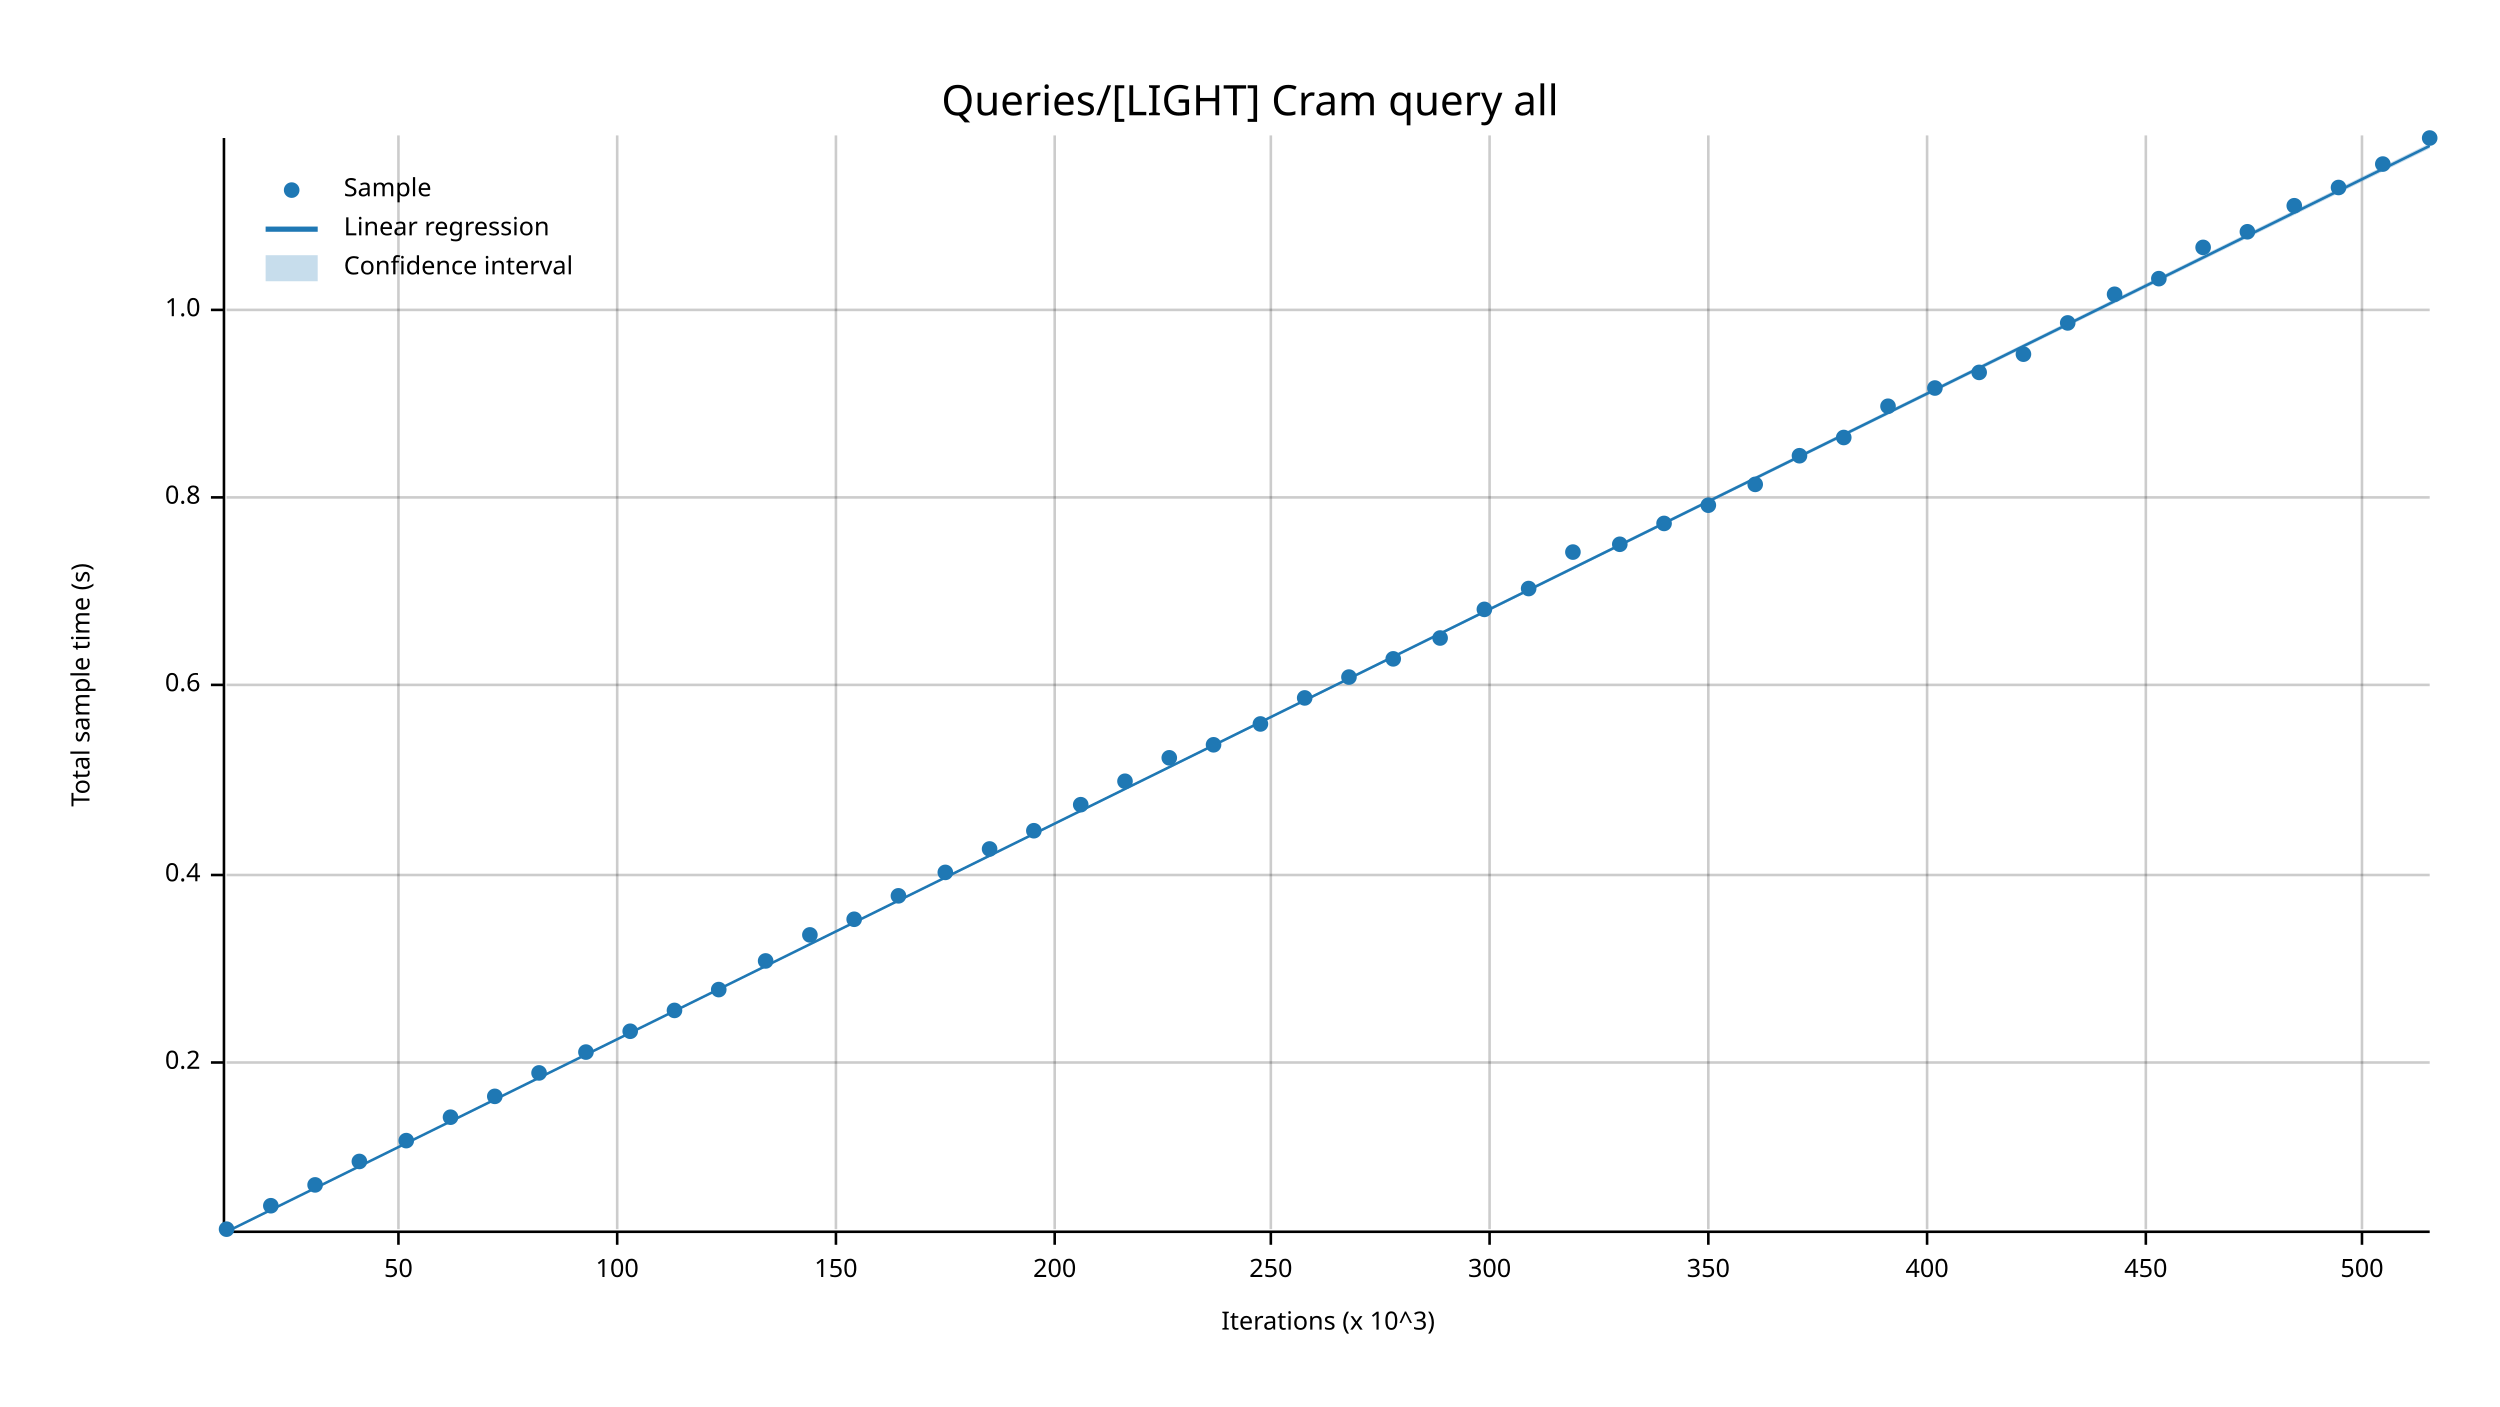
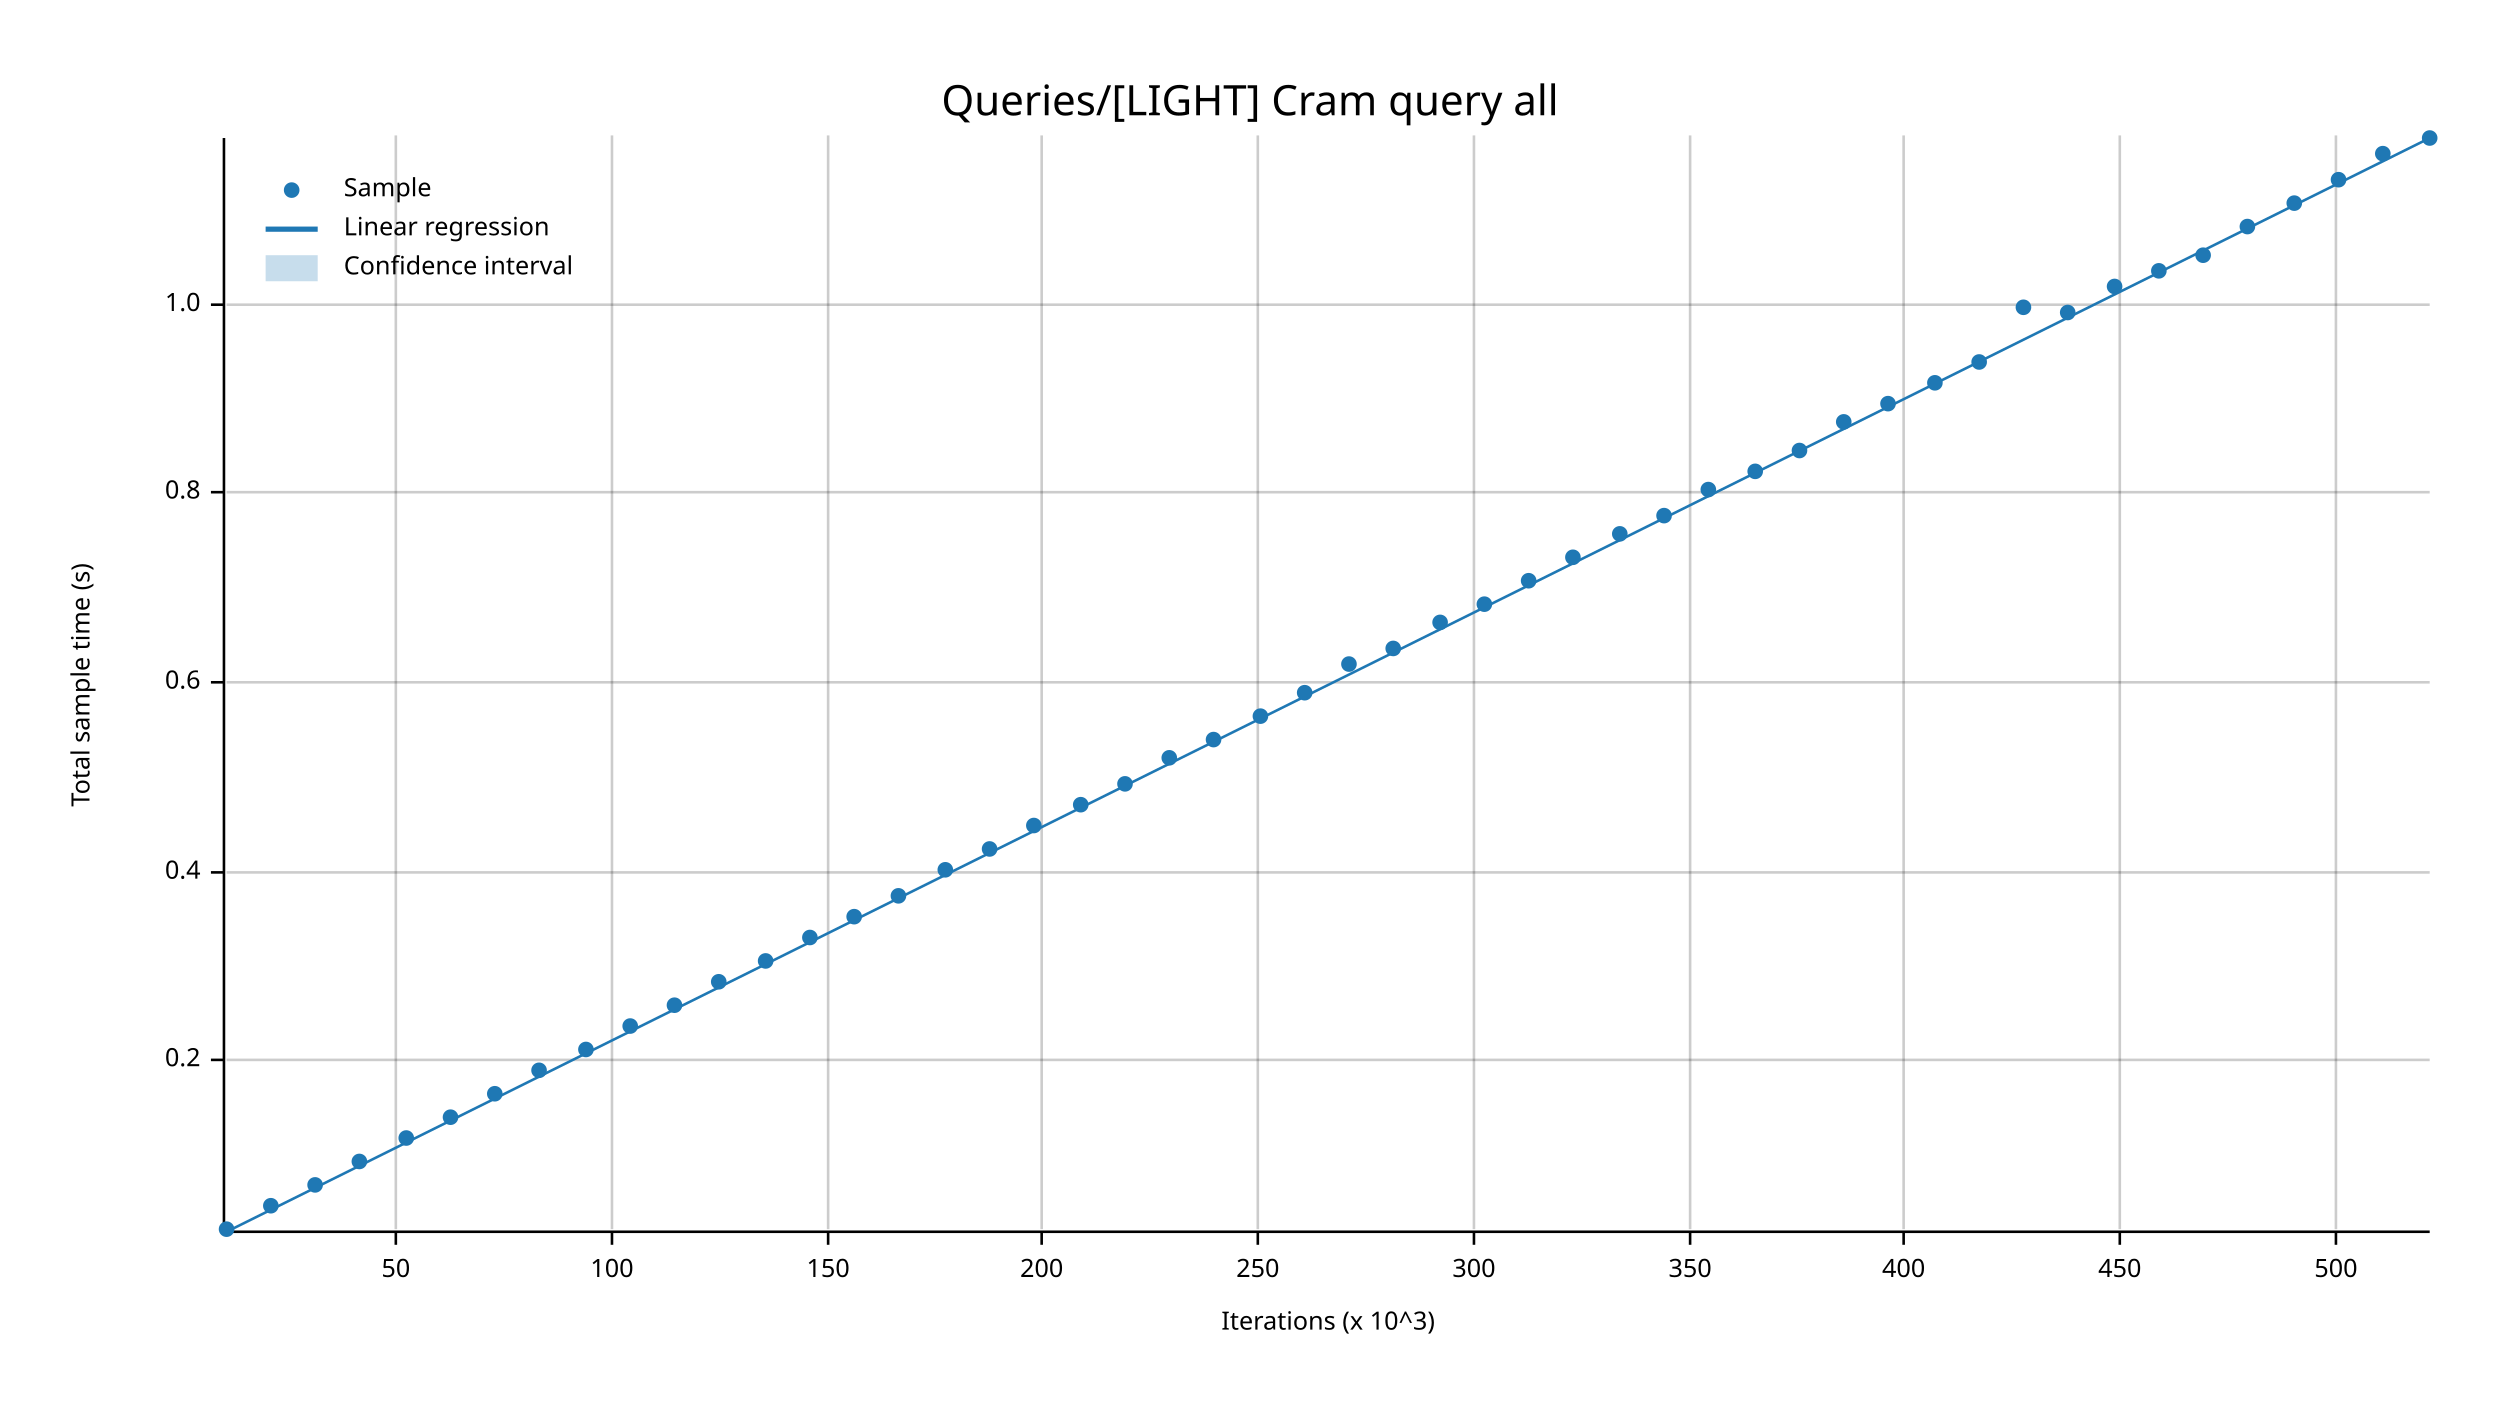
<svg xmlns="http://www.w3.org/2000/svg" width="960" height="540" viewBox="0 0 960 540">
  <text x="480" y="32" dy="0.76em" text-anchor="middle" font-family="sans-serif" font-size="16.129" opacity="1" fill="#000000">
Queries/[LIGHT] Cram query all
</text>
  <text x="27" y="263" dy="0.76em" text-anchor="middle" font-family="sans-serif" font-size="9.677" opacity="1" fill="#000000" transform="rotate(270, 27, 263)">
Total sample time (s)
</text>
  <text x="510" y="513" dy="-0.5ex" text-anchor="middle" font-family="sans-serif" font-size="9.677" opacity="1" fill="#000000">
Iterations (x 10^3)
</text>
-   <line opacity="0.2" stroke="#000000" stroke-width="1" x1="153" y1="472" x2="153" y2="52" />
-   <line opacity="0.2" stroke="#000000" stroke-width="1" x1="237" y1="472" x2="237" y2="52" />
-   <line opacity="0.2" stroke="#000000" stroke-width="1" x1="321" y1="472" x2="321" y2="52" />
-   <line opacity="0.2" stroke="#000000" stroke-width="1" x1="405" y1="472" x2="405" y2="52" />
-   <line opacity="0.2" stroke="#000000" stroke-width="1" x1="488" y1="472" x2="488" y2="52" />
-   <line opacity="0.2" stroke="#000000" stroke-width="1" x1="572" y1="472" x2="572" y2="52" />
-   <line opacity="0.2" stroke="#000000" stroke-width="1" x1="656" y1="472" x2="656" y2="52" />
-   <line opacity="0.2" stroke="#000000" stroke-width="1" x1="740" y1="472" x2="740" y2="52" />
-   <line opacity="0.2" stroke="#000000" stroke-width="1" x1="824" y1="472" x2="824" y2="52" />
-   <line opacity="0.2" stroke="#000000" stroke-width="1" x1="907" y1="472" x2="907" y2="52" />
-   <line opacity="0.2" stroke="#000000" stroke-width="1" x1="87" y1="408" x2="933" y2="408" />
-   <line opacity="0.2" stroke="#000000" stroke-width="1" x1="87" y1="336" x2="933" y2="336" />
-   <line opacity="0.2" stroke="#000000" stroke-width="1" x1="87" y1="263" x2="933" y2="263" />
-   <line opacity="0.2" stroke="#000000" stroke-width="1" x1="87" y1="191" x2="933" y2="191" />
-   <line opacity="0.2" stroke="#000000" stroke-width="1" x1="87" y1="119" x2="933" y2="119" />
+   <line opacity="0.2" stroke="#000000" stroke-width="1" x1="152" y1="472" x2="152" y2="52" />
+   <line opacity="0.2" stroke="#000000" stroke-width="1" x1="235" y1="472" x2="235" y2="52" />
+   <line opacity="0.2" stroke="#000000" stroke-width="1" x1="318" y1="472" x2="318" y2="52" />
+   <line opacity="0.2" stroke="#000000" stroke-width="1" x1="400" y1="472" x2="400" y2="52" />
+   <line opacity="0.2" stroke="#000000" stroke-width="1" x1="483" y1="472" x2="483" y2="52" />
+   <line opacity="0.2" stroke="#000000" stroke-width="1" x1="566" y1="472" x2="566" y2="52" />
+   <line opacity="0.2" stroke="#000000" stroke-width="1" x1="649" y1="472" x2="649" y2="52" />
+   <line opacity="0.2" stroke="#000000" stroke-width="1" x1="731" y1="472" x2="731" y2="52" />
+   <line opacity="0.2" stroke="#000000" stroke-width="1" x1="814" y1="472" x2="814" y2="52" />
+   <line opacity="0.2" stroke="#000000" stroke-width="1" x1="897" y1="472" x2="897" y2="52" />
+   <line opacity="0.2" stroke="#000000" stroke-width="1" x1="87" y1="407" x2="933" y2="407" />
+   <line opacity="0.2" stroke="#000000" stroke-width="1" x1="87" y1="335" x2="933" y2="335" />
+   <line opacity="0.2" stroke="#000000" stroke-width="1" x1="87" y1="262" x2="933" y2="262" />
+   <line opacity="0.2" stroke="#000000" stroke-width="1" x1="87" y1="189" x2="933" y2="189" />
+   <line opacity="0.2" stroke="#000000" stroke-width="1" x1="87" y1="117" x2="933" y2="117" />
  <polyline fill="none" opacity="1" stroke="#000000" stroke-width="1" points="86,53 86,473 " />
-   <text x="77" y="408" dy="0.5ex" text-anchor="end" font-family="sans-serif" font-size="9.677" opacity="1" fill="#000000">
+   <text x="77" y="407" dy="0.5ex" text-anchor="end" font-family="sans-serif" font-size="9.677" opacity="1" fill="#000000">
0.2
</text>
-   <polyline fill="none" opacity="1" stroke="#000000" stroke-width="1" points="81,408 86,408 " />
-   <text x="77" y="336" dy="0.5ex" text-anchor="end" font-family="sans-serif" font-size="9.677" opacity="1" fill="#000000">
+   <polyline fill="none" opacity="1" stroke="#000000" stroke-width="1" points="81,407 86,407 " />
+   <text x="77" y="335" dy="0.5ex" text-anchor="end" font-family="sans-serif" font-size="9.677" opacity="1" fill="#000000">
0.4
</text>
-   <polyline fill="none" opacity="1" stroke="#000000" stroke-width="1" points="81,336 86,336 " />
-   <text x="77" y="263" dy="0.5ex" text-anchor="end" font-family="sans-serif" font-size="9.677" opacity="1" fill="#000000">
+   <polyline fill="none" opacity="1" stroke="#000000" stroke-width="1" points="81,335 86,335 " />
+   <text x="77" y="262" dy="0.5ex" text-anchor="end" font-family="sans-serif" font-size="9.677" opacity="1" fill="#000000">
0.6
</text>
-   <polyline fill="none" opacity="1" stroke="#000000" stroke-width="1" points="81,263 86,263 " />
-   <text x="77" y="191" dy="0.5ex" text-anchor="end" font-family="sans-serif" font-size="9.677" opacity="1" fill="#000000">
+   <polyline fill="none" opacity="1" stroke="#000000" stroke-width="1" points="81,262 86,262 " />
+   <text x="77" y="189" dy="0.5ex" text-anchor="end" font-family="sans-serif" font-size="9.677" opacity="1" fill="#000000">
0.8
</text>
-   <polyline fill="none" opacity="1" stroke="#000000" stroke-width="1" points="81,191 86,191 " />
-   <text x="77" y="119" dy="0.5ex" text-anchor="end" font-family="sans-serif" font-size="9.677" opacity="1" fill="#000000">
+   <polyline fill="none" opacity="1" stroke="#000000" stroke-width="1" points="81,189 86,189 " />
+   <text x="77" y="117" dy="0.5ex" text-anchor="end" font-family="sans-serif" font-size="9.677" opacity="1" fill="#000000">
1.0
</text>
-   <polyline fill="none" opacity="1" stroke="#000000" stroke-width="1" points="81,119 86,119 " />
+   <polyline fill="none" opacity="1" stroke="#000000" stroke-width="1" points="81,117 86,117 " />
  <polyline fill="none" opacity="1" stroke="#000000" stroke-width="1" points="87,473 933,473 " />
-   <text x="153" y="483" dy="0.76em" text-anchor="middle" font-family="sans-serif" font-size="9.677" opacity="1" fill="#000000">
+   <text x="152" y="483" dy="0.76em" text-anchor="middle" font-family="sans-serif" font-size="9.677" opacity="1" fill="#000000">
50
</text>
-   <polyline fill="none" opacity="1" stroke="#000000" stroke-width="1" points="153,473 153,478 " />
-   <text x="237" y="483" dy="0.76em" text-anchor="middle" font-family="sans-serif" font-size="9.677" opacity="1" fill="#000000">
+   <polyline fill="none" opacity="1" stroke="#000000" stroke-width="1" points="152,473 152,478 " />
+   <text x="235" y="483" dy="0.76em" text-anchor="middle" font-family="sans-serif" font-size="9.677" opacity="1" fill="#000000">
100
</text>
-   <polyline fill="none" opacity="1" stroke="#000000" stroke-width="1" points="237,473 237,478 " />
-   <text x="321" y="483" dy="0.76em" text-anchor="middle" font-family="sans-serif" font-size="9.677" opacity="1" fill="#000000">
+   <polyline fill="none" opacity="1" stroke="#000000" stroke-width="1" points="235,473 235,478 " />
+   <text x="318" y="483" dy="0.76em" text-anchor="middle" font-family="sans-serif" font-size="9.677" opacity="1" fill="#000000">
150
</text>
-   <polyline fill="none" opacity="1" stroke="#000000" stroke-width="1" points="321,473 321,478 " />
-   <text x="405" y="483" dy="0.76em" text-anchor="middle" font-family="sans-serif" font-size="9.677" opacity="1" fill="#000000">
+   <polyline fill="none" opacity="1" stroke="#000000" stroke-width="1" points="318,473 318,478 " />
+   <text x="400" y="483" dy="0.76em" text-anchor="middle" font-family="sans-serif" font-size="9.677" opacity="1" fill="#000000">
200
</text>
-   <polyline fill="none" opacity="1" stroke="#000000" stroke-width="1" points="405,473 405,478 " />
-   <text x="488" y="483" dy="0.76em" text-anchor="middle" font-family="sans-serif" font-size="9.677" opacity="1" fill="#000000">
+   <polyline fill="none" opacity="1" stroke="#000000" stroke-width="1" points="400,473 400,478 " />
+   <text x="483" y="483" dy="0.76em" text-anchor="middle" font-family="sans-serif" font-size="9.677" opacity="1" fill="#000000">
250
</text>
-   <polyline fill="none" opacity="1" stroke="#000000" stroke-width="1" points="488,473 488,478 " />
-   <text x="572" y="483" dy="0.76em" text-anchor="middle" font-family="sans-serif" font-size="9.677" opacity="1" fill="#000000">
+   <polyline fill="none" opacity="1" stroke="#000000" stroke-width="1" points="483,473 483,478 " />
+   <text x="566" y="483" dy="0.76em" text-anchor="middle" font-family="sans-serif" font-size="9.677" opacity="1" fill="#000000">
300
</text>
-   <polyline fill="none" opacity="1" stroke="#000000" stroke-width="1" points="572,473 572,478 " />
-   <text x="656" y="483" dy="0.76em" text-anchor="middle" font-family="sans-serif" font-size="9.677" opacity="1" fill="#000000">
+   <polyline fill="none" opacity="1" stroke="#000000" stroke-width="1" points="566,473 566,478 " />
+   <text x="649" y="483" dy="0.76em" text-anchor="middle" font-family="sans-serif" font-size="9.677" opacity="1" fill="#000000">
350
</text>
-   <polyline fill="none" opacity="1" stroke="#000000" stroke-width="1" points="656,473 656,478 " />
-   <text x="740" y="483" dy="0.76em" text-anchor="middle" font-family="sans-serif" font-size="9.677" opacity="1" fill="#000000">
+   <polyline fill="none" opacity="1" stroke="#000000" stroke-width="1" points="649,473 649,478 " />
+   <text x="731" y="483" dy="0.76em" text-anchor="middle" font-family="sans-serif" font-size="9.677" opacity="1" fill="#000000">
400
</text>
-   <polyline fill="none" opacity="1" stroke="#000000" stroke-width="1" points="740,473 740,478 " />
-   <text x="824" y="483" dy="0.76em" text-anchor="middle" font-family="sans-serif" font-size="9.677" opacity="1" fill="#000000">
+   <polyline fill="none" opacity="1" stroke="#000000" stroke-width="1" points="731,473 731,478 " />
+   <text x="814" y="483" dy="0.76em" text-anchor="middle" font-family="sans-serif" font-size="9.677" opacity="1" fill="#000000">
450
</text>
-   <polyline fill="none" opacity="1" stroke="#000000" stroke-width="1" points="824,473 824,478 " />
-   <text x="907" y="483" dy="0.76em" text-anchor="middle" font-family="sans-serif" font-size="9.677" opacity="1" fill="#000000">
+   <polyline fill="none" opacity="1" stroke="#000000" stroke-width="1" points="814,473 814,478 " />
+   <text x="897" y="483" dy="0.76em" text-anchor="middle" font-family="sans-serif" font-size="9.677" opacity="1" fill="#000000">
500
</text>
-   <polyline fill="none" opacity="1" stroke="#000000" stroke-width="1" points="907,473 907,478 " />
+   <polyline fill="none" opacity="1" stroke="#000000" stroke-width="1" points="897,473 897,478 " />
  <circle cx="87" cy="472" r="3" opacity="1" fill="#1F78B4" stroke="none" stroke-width="1" />
  <circle cx="104" cy="463" r="3" opacity="1" fill="#1F78B4" stroke="none" stroke-width="1" />
  <circle cx="121" cy="455" r="3" opacity="1" fill="#1F78B4" stroke="none" stroke-width="1" />
  <circle cx="138" cy="446" r="3" opacity="1" fill="#1F78B4" stroke="none" stroke-width="1" />
-   <circle cx="156" cy="438" r="3" opacity="1" fill="#1F78B4" stroke="none" stroke-width="1" />
+   <circle cx="156" cy="437" r="3" opacity="1" fill="#1F78B4" stroke="none" stroke-width="1" />
  <circle cx="173" cy="429" r="3" opacity="1" fill="#1F78B4" stroke="none" stroke-width="1" />
-   <circle cx="190" cy="421" r="3" opacity="1" fill="#1F78B4" stroke="none" stroke-width="1" />
-   <circle cx="207" cy="412" r="3" opacity="1" fill="#1F78B4" stroke="none" stroke-width="1" />
-   <circle cx="225" cy="404" r="3" opacity="1" fill="#1F78B4" stroke="none" stroke-width="1" />
-   <circle cx="242" cy="396" r="3" opacity="1" fill="#1F78B4" stroke="none" stroke-width="1" />
-   <circle cx="259" cy="388" r="3" opacity="1" fill="#1F78B4" stroke="none" stroke-width="1" />
-   <circle cx="276" cy="380" r="3" opacity="1" fill="#1F78B4" stroke="none" stroke-width="1" />
+   <circle cx="190" cy="420" r="3" opacity="1" fill="#1F78B4" stroke="none" stroke-width="1" />
+   <circle cx="207" cy="411" r="3" opacity="1" fill="#1F78B4" stroke="none" stroke-width="1" />
+   <circle cx="225" cy="403" r="3" opacity="1" fill="#1F78B4" stroke="none" stroke-width="1" />
+   <circle cx="242" cy="394" r="3" opacity="1" fill="#1F78B4" stroke="none" stroke-width="1" />
+   <circle cx="259" cy="386" r="3" opacity="1" fill="#1F78B4" stroke="none" stroke-width="1" />
+   <circle cx="276" cy="377" r="3" opacity="1" fill="#1F78B4" stroke="none" stroke-width="1" />
  <circle cx="294" cy="369" r="3" opacity="1" fill="#1F78B4" stroke="none" stroke-width="1" />
-   <circle cx="311" cy="359" r="3" opacity="1" fill="#1F78B4" stroke="none" stroke-width="1" />
-   <circle cx="328" cy="353" r="3" opacity="1" fill="#1F78B4" stroke="none" stroke-width="1" />
+   <circle cx="311" cy="360" r="3" opacity="1" fill="#1F78B4" stroke="none" stroke-width="1" />
+   <circle cx="328" cy="352" r="3" opacity="1" fill="#1F78B4" stroke="none" stroke-width="1" />
  <circle cx="345" cy="344" r="3" opacity="1" fill="#1F78B4" stroke="none" stroke-width="1" />
-   <circle cx="363" cy="335" r="3" opacity="1" fill="#1F78B4" stroke="none" stroke-width="1" />
+   <circle cx="363" cy="334" r="3" opacity="1" fill="#1F78B4" stroke="none" stroke-width="1" />
  <circle cx="380" cy="326" r="3" opacity="1" fill="#1F78B4" stroke="none" stroke-width="1" />
-   <circle cx="397" cy="319" r="3" opacity="1" fill="#1F78B4" stroke="none" stroke-width="1" />
+   <circle cx="397" cy="317" r="3" opacity="1" fill="#1F78B4" stroke="none" stroke-width="1" />
  <circle cx="415" cy="309" r="3" opacity="1" fill="#1F78B4" stroke="none" stroke-width="1" />
-   <circle cx="432" cy="300" r="3" opacity="1" fill="#1F78B4" stroke="none" stroke-width="1" />
+   <circle cx="432" cy="301" r="3" opacity="1" fill="#1F78B4" stroke="none" stroke-width="1" />
  <circle cx="449" cy="291" r="3" opacity="1" fill="#1F78B4" stroke="none" stroke-width="1" />
-   <circle cx="466" cy="286" r="3" opacity="1" fill="#1F78B4" stroke="none" stroke-width="1" />
-   <circle cx="484" cy="278" r="3" opacity="1" fill="#1F78B4" stroke="none" stroke-width="1" />
-   <circle cx="501" cy="268" r="3" opacity="1" fill="#1F78B4" stroke="none" stroke-width="1" />
-   <circle cx="518" cy="260" r="3" opacity="1" fill="#1F78B4" stroke="none" stroke-width="1" />
-   <circle cx="535" cy="253" r="3" opacity="1" fill="#1F78B4" stroke="none" stroke-width="1" />
-   <circle cx="553" cy="245" r="3" opacity="1" fill="#1F78B4" stroke="none" stroke-width="1" />
-   <circle cx="570" cy="234" r="3" opacity="1" fill="#1F78B4" stroke="none" stroke-width="1" />
-   <circle cx="587" cy="226" r="3" opacity="1" fill="#1F78B4" stroke="none" stroke-width="1" />
-   <circle cx="604" cy="212" r="3" opacity="1" fill="#1F78B4" stroke="none" stroke-width="1" />
-   <circle cx="622" cy="209" r="3" opacity="1" fill="#1F78B4" stroke="none" stroke-width="1" />
-   <circle cx="639" cy="201" r="3" opacity="1" fill="#1F78B4" stroke="none" stroke-width="1" />
-   <circle cx="656" cy="194" r="3" opacity="1" fill="#1F78B4" stroke="none" stroke-width="1" />
-   <circle cx="674" cy="186" r="3" opacity="1" fill="#1F78B4" stroke="none" stroke-width="1" />
-   <circle cx="691" cy="175" r="3" opacity="1" fill="#1F78B4" stroke="none" stroke-width="1" />
-   <circle cx="708" cy="168" r="3" opacity="1" fill="#1F78B4" stroke="none" stroke-width="1" />
-   <circle cx="725" cy="156" r="3" opacity="1" fill="#1F78B4" stroke="none" stroke-width="1" />
-   <circle cx="743" cy="149" r="3" opacity="1" fill="#1F78B4" stroke="none" stroke-width="1" />
-   <circle cx="760" cy="143" r="3" opacity="1" fill="#1F78B4" stroke="none" stroke-width="1" />
-   <circle cx="777" cy="136" r="3" opacity="1" fill="#1F78B4" stroke="none" stroke-width="1" />
-   <circle cx="794" cy="124" r="3" opacity="1" fill="#1F78B4" stroke="none" stroke-width="1" />
-   <circle cx="812" cy="113" r="3" opacity="1" fill="#1F78B4" stroke="none" stroke-width="1" />
-   <circle cx="829" cy="107" r="3" opacity="1" fill="#1F78B4" stroke="none" stroke-width="1" />
-   <circle cx="846" cy="95" r="3" opacity="1" fill="#1F78B4" stroke="none" stroke-width="1" />
-   <circle cx="863" cy="89" r="3" opacity="1" fill="#1F78B4" stroke="none" stroke-width="1" />
-   <circle cx="881" cy="79" r="3" opacity="1" fill="#1F78B4" stroke="none" stroke-width="1" />
-   <circle cx="898" cy="72" r="3" opacity="1" fill="#1F78B4" stroke="none" stroke-width="1" />
-   <circle cx="915" cy="63" r="3" opacity="1" fill="#1F78B4" stroke="none" stroke-width="1" />
+   <circle cx="466" cy="284" r="3" opacity="1" fill="#1F78B4" stroke="none" stroke-width="1" />
+   <circle cx="484" cy="275" r="3" opacity="1" fill="#1F78B4" stroke="none" stroke-width="1" />
+   <circle cx="501" cy="266" r="3" opacity="1" fill="#1F78B4" stroke="none" stroke-width="1" />
+   <circle cx="518" cy="255" r="3" opacity="1" fill="#1F78B4" stroke="none" stroke-width="1" />
+   <circle cx="535" cy="249" r="3" opacity="1" fill="#1F78B4" stroke="none" stroke-width="1" />
+   <circle cx="553" cy="239" r="3" opacity="1" fill="#1F78B4" stroke="none" stroke-width="1" />
+   <circle cx="570" cy="232" r="3" opacity="1" fill="#1F78B4" stroke="none" stroke-width="1" />
+   <circle cx="587" cy="223" r="3" opacity="1" fill="#1F78B4" stroke="none" stroke-width="1" />
+   <circle cx="604" cy="214" r="3" opacity="1" fill="#1F78B4" stroke="none" stroke-width="1" />
+   <circle cx="622" cy="205" r="3" opacity="1" fill="#1F78B4" stroke="none" stroke-width="1" />
+   <circle cx="639" cy="198" r="3" opacity="1" fill="#1F78B4" stroke="none" stroke-width="1" />
+   <circle cx="656" cy="188" r="3" opacity="1" fill="#1F78B4" stroke="none" stroke-width="1" />
+   <circle cx="674" cy="181" r="3" opacity="1" fill="#1F78B4" stroke="none" stroke-width="1" />
+   <circle cx="691" cy="173" r="3" opacity="1" fill="#1F78B4" stroke="none" stroke-width="1" />
+   <circle cx="708" cy="162" r="3" opacity="1" fill="#1F78B4" stroke="none" stroke-width="1" />
+   <circle cx="725" cy="155" r="3" opacity="1" fill="#1F78B4" stroke="none" stroke-width="1" />
+   <circle cx="743" cy="147" r="3" opacity="1" fill="#1F78B4" stroke="none" stroke-width="1" />
+   <circle cx="760" cy="139" r="3" opacity="1" fill="#1F78B4" stroke="none" stroke-width="1" />
+   <circle cx="777" cy="118" r="3" opacity="1" fill="#1F78B4" stroke="none" stroke-width="1" />
+   <circle cx="794" cy="120" r="3" opacity="1" fill="#1F78B4" stroke="none" stroke-width="1" />
+   <circle cx="812" cy="110" r="3" opacity="1" fill="#1F78B4" stroke="none" stroke-width="1" />
+   <circle cx="829" cy="104" r="3" opacity="1" fill="#1F78B4" stroke="none" stroke-width="1" />
+   <circle cx="846" cy="98" r="3" opacity="1" fill="#1F78B4" stroke="none" stroke-width="1" />
+   <circle cx="863" cy="87" r="3" opacity="1" fill="#1F78B4" stroke="none" stroke-width="1" />
+   <circle cx="881" cy="78" r="3" opacity="1" fill="#1F78B4" stroke="none" stroke-width="1" />
+   <circle cx="898" cy="69" r="3" opacity="1" fill="#1F78B4" stroke="none" stroke-width="1" />
+   <circle cx="915" cy="59" r="3" opacity="1" fill="#1F78B4" stroke="none" stroke-width="1" />
  <circle cx="933" cy="53" r="3" opacity="1" fill="#1F78B4" stroke="none" stroke-width="1" />
-   <polyline fill="none" opacity="1" stroke="#1F78B4" stroke-width="1" points="87,473 933,56 " />
-   <polygon opacity="0.25" fill="#1F78B4" points="87,473 933,57 933,55 " />
+   <polyline fill="none" opacity="1" stroke="#1F78B4" stroke-width="1" points="87,473 933,53 " />
+   <polygon opacity="0.25" fill="#1F78B4" points="87,473 933,53 933,53 " />
  <text x="132" y="68" dy="0.76em" text-anchor="start" font-family="sans-serif" font-size="9.677" opacity="1" fill="#000000">
Sample
</text>
  <text x="132" y="83" dy="0.76em" text-anchor="start" font-family="sans-serif" font-size="9.677" opacity="1" fill="#000000">
Linear regression
</text>
  <text x="132" y="98" dy="0.76em" text-anchor="start" font-family="sans-serif" font-size="9.677" opacity="1" fill="#000000">
Confidence interval
</text>
  <circle cx="112" cy="73" r="3" opacity="1" fill="#1F78B4" stroke="none" stroke-width="1" />
  <polyline fill="none" opacity="1" stroke="#1F78B4" stroke-width="2" points="102,88 122,88 " />
  <rect x="102" y="98" width="20" height="10" opacity="0.25" fill="#1F78B4" stroke="none" />
</svg>
